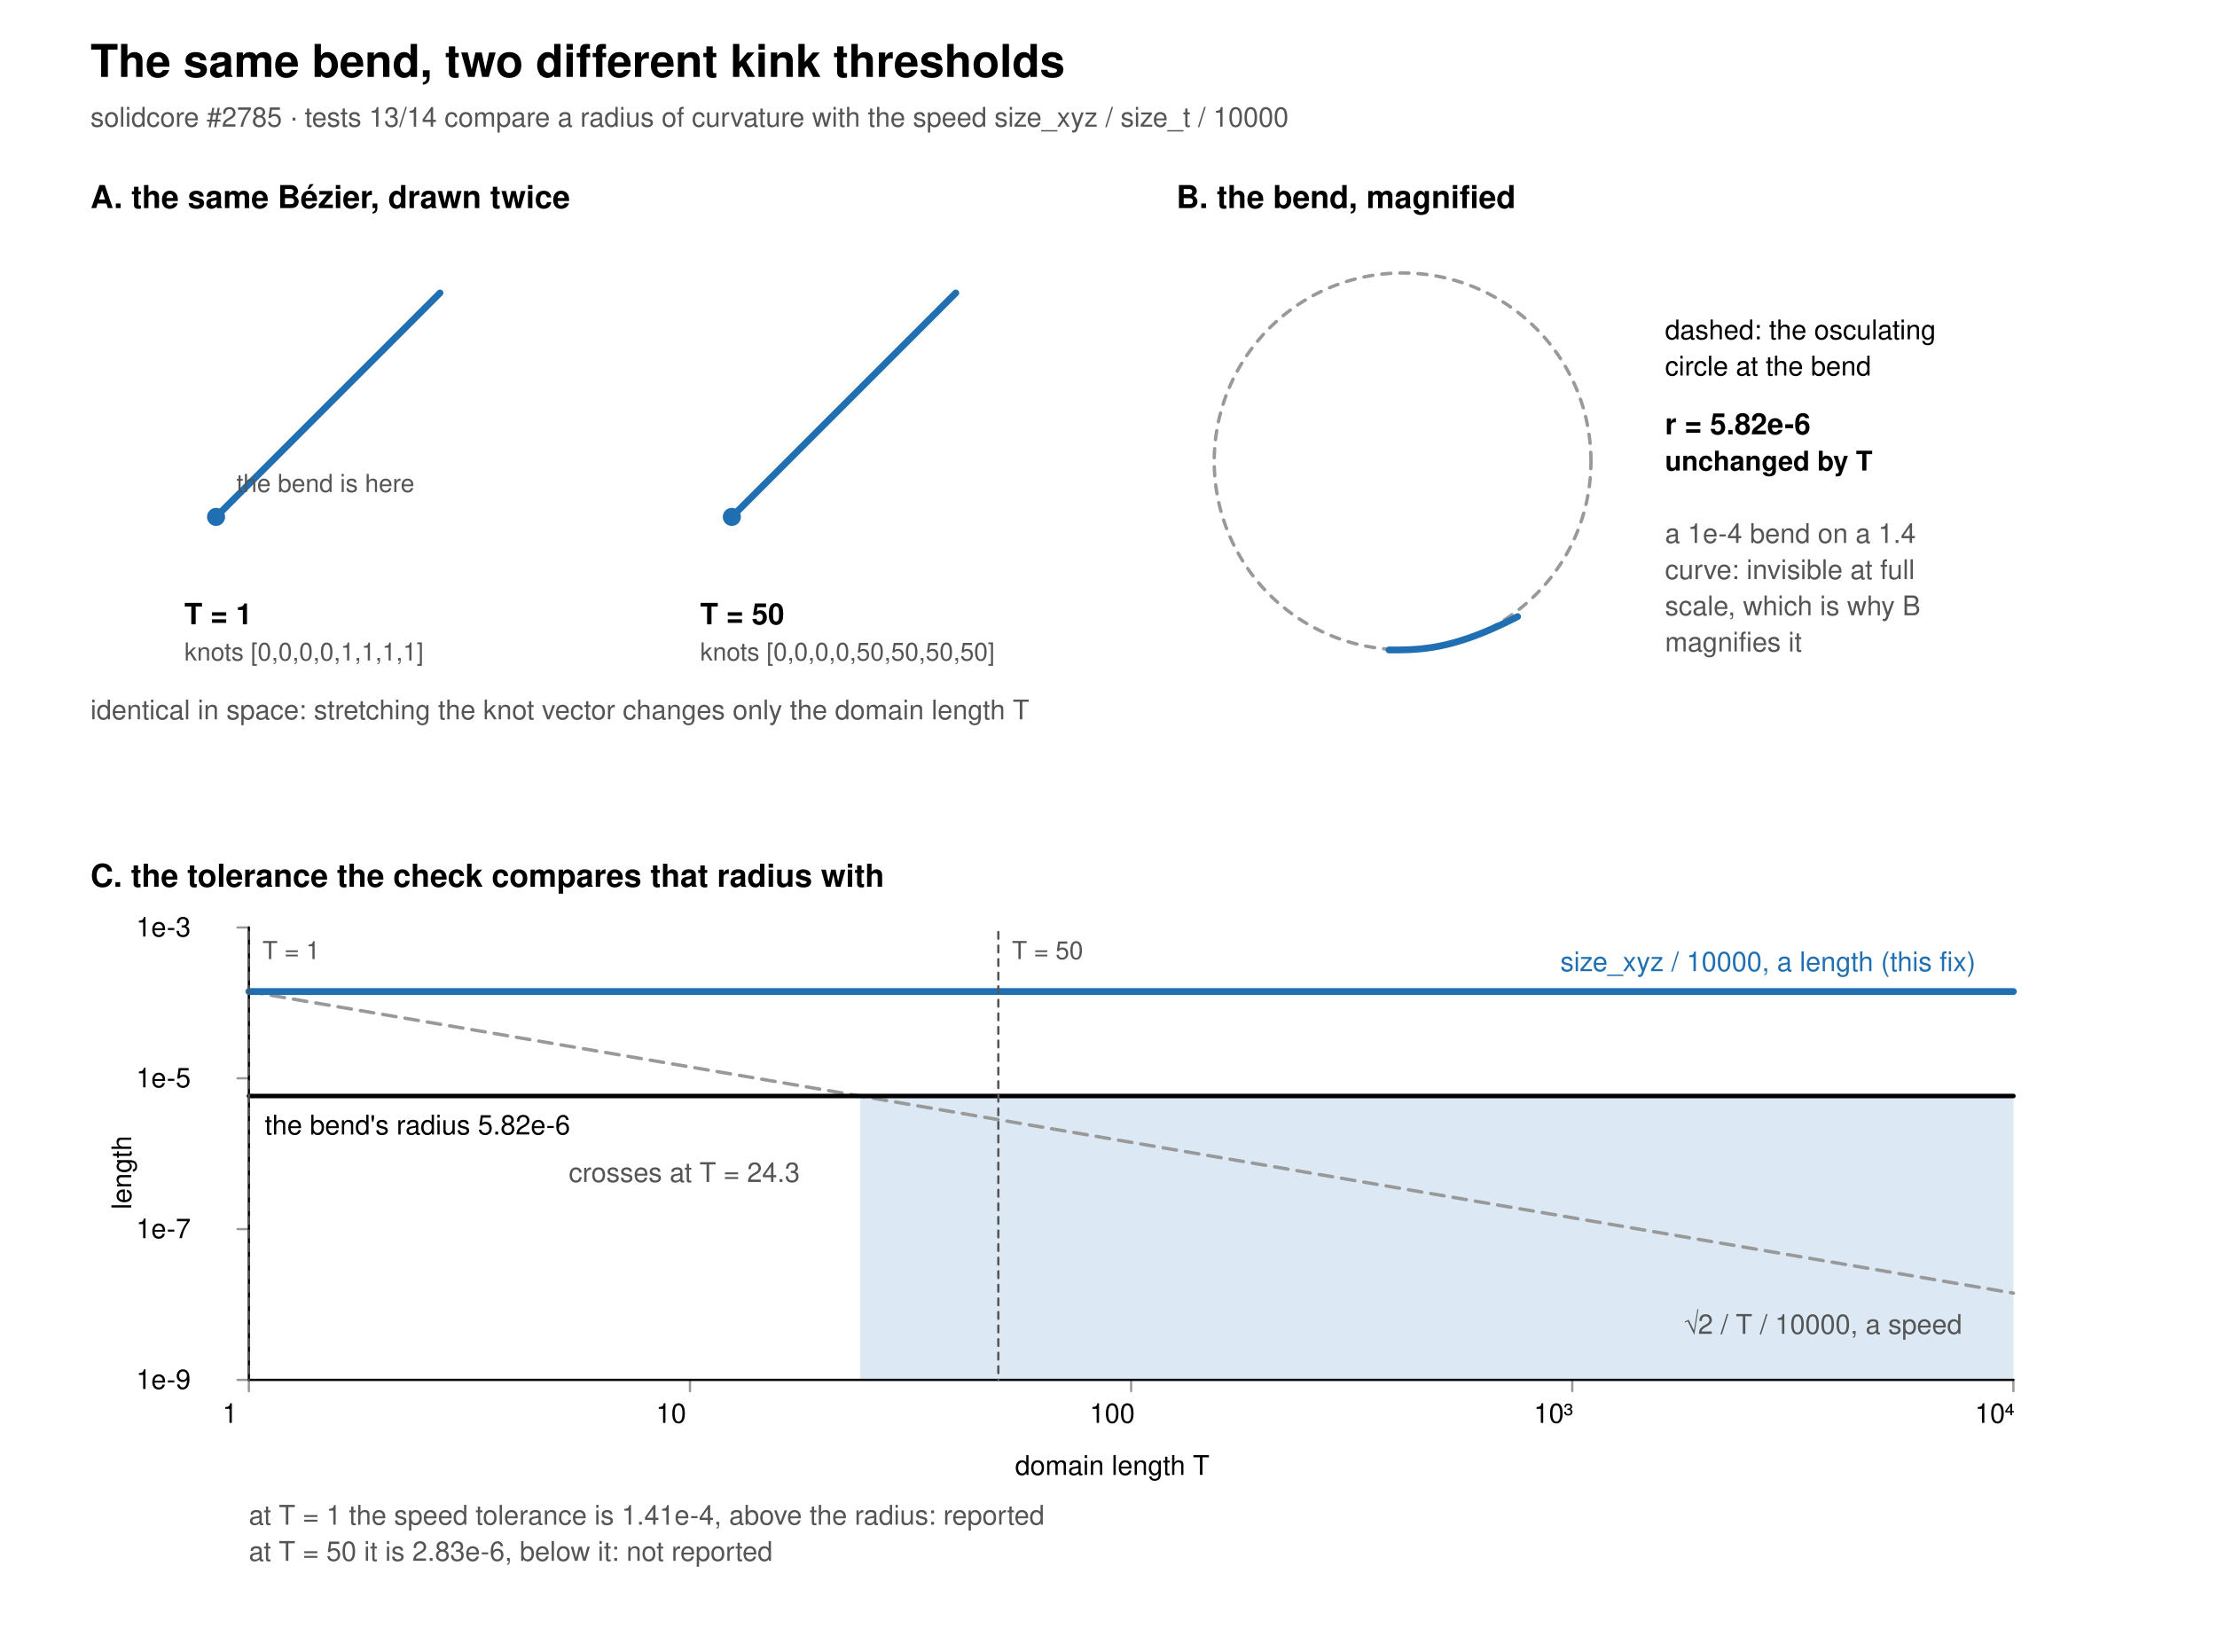
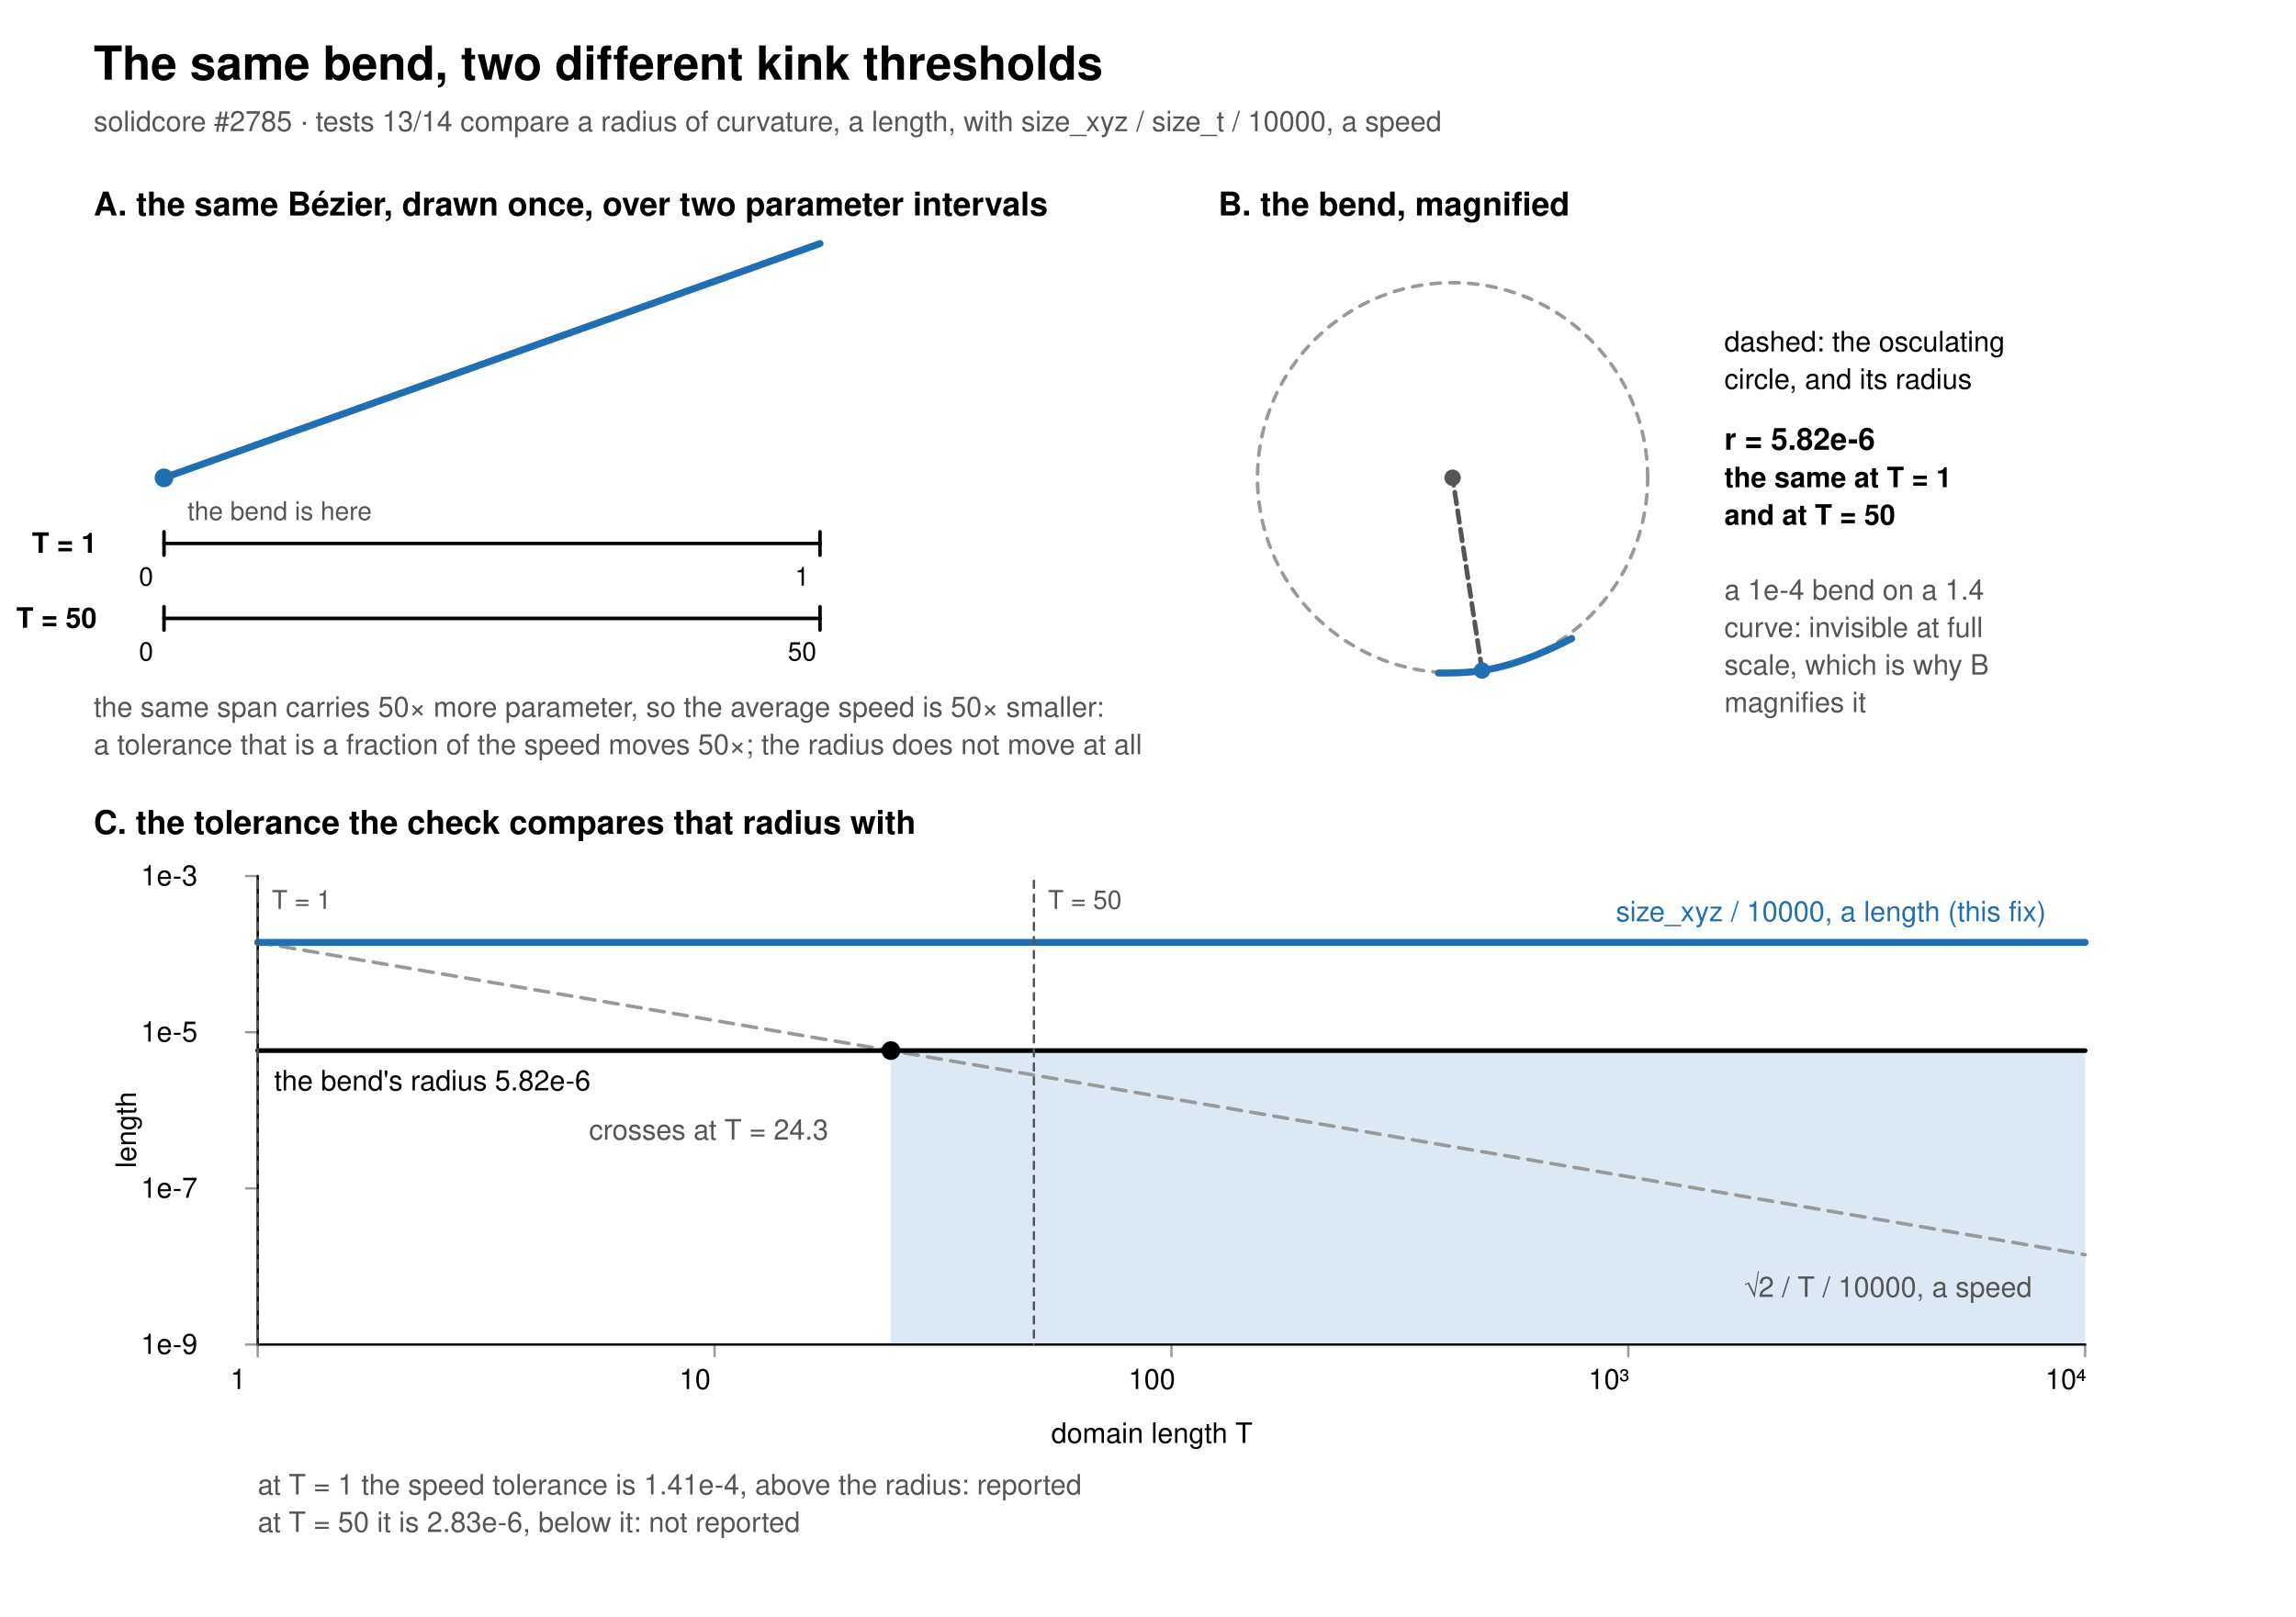
- <svg xmlns="http://www.w3.org/2000/svg" width="980" height="730" viewBox="0 0 980 730">
+ <svg xmlns="http://www.w3.org/2000/svg" width="980" height="690" viewBox="0 0 980 690">
  <g id="Layer_1" data-name="Layer 1">
    <text transform="matrix(1 0 0 1 40 34)" x="0" y="0" xml:space="preserve" font-family="Helvetica, sans-serif" font-size="20" font-weight="bold" fill="#000000">
      <tspan x="0" y="0">The same bend, two different kink thresholds</tspan>
    </text>
    <text transform="matrix(1 0 0 1 40 56)" x="0" y="0" xml:space="preserve" font-family="Helvetica, sans-serif" font-size="12" fill="#555555">
-       <tspan x="0" y="0">solidcore #2785 · tests 13/14 compare a radius of curvature with the speed size_xyz / size_t / 10000</tspan>
+       <tspan x="0" y="0">solidcore #2785 · tests 13/14 compare a radius of curvature, a length, with size_xyz / size_t / 10000, a speed</tspan>
    </text>
    <text transform="matrix(1 0 0 1 40 92)" x="0" y="0" xml:space="preserve" font-family="Helvetica, sans-serif" font-size="14" font-weight="bold" fill="#000000">
-       <tspan x="0" y="0">A. the same Bézier, drawn twice</tspan>
+       <tspan x="0" y="0">A. the same Bézier, drawn once, over two parameter intervals</tspan>
    </text>
-     <polyline points="95.5,228.5 95.5,228.5 95.5,228.5 95.5,228.5 95.5,228.5 95.5,228.5 95.5,228.5 95.51,228.5 95.51,228.49 95.51,228.49 95.51,228.49 95.52,228.48 95.52,228.48 95.53,228.47 95.54,228.47 95.54,228.46 95.55,228.45 95.56,228.44 95.57,228.43 95.59,228.41 95.6,228.4 95.62,228.39 95.63,228.37 95.65,228.35 95.67,228.33 95.7,228.31 95.72,228.28 95.75,228.26 95.78,228.23 95.81,228.2 95.84,228.17 95.87,228.13 95.91,228.09 95.95,228.05 95.99,228.01 96.03,227.97 96.08,227.92 96.13,227.87 96.18,227.82 96.24,227.77 96.3,227.71 96.36,227.65 96.42,227.58 96.49,227.52 96.56,227.44 96.63,227.37 96.71,227.29 96.79,227.21 96.87,227.13 96.96,227.04 97.05,226.95 97.15,226.86 97.25,226.76 97.35,226.66 97.45,226.55 97.56,226.44 97.68,226.33 97.8,226.21 97.92,226.08 98.05,225.96 98.18,225.83 98.32,225.69 98.46,225.55 98.6,225.4 98.75,225.25 98.9,225.1 99.06,224.94 99.23,224.78 99.4,224.61 99.57,224.43 99.75,224.25 99.94,224.07 100.13,223.88 100.32,223.68 100.52,223.48 100.73,223.28 100.94,223.07 101.16,222.85 101.38,222.62 101.61,222.4 101.84,222.16 102.08,221.92 102.33,221.67 102.58,221.42 102.84,221.16 103.11,220.9 103.38,220.63 103.66,220.35 103.94,220.06 104.23,219.77 104.53,219.48 104.83,219.17 105.14,218.86 105.46,218.54 105.79,218.22 106.12,217.89 106.46,217.55 106.8,217.2 107.15,216.85 107.51,216.49 107.88,216.12 108.26,215.75 108.64,215.36 109.03,214.97 109.43,214.58 109.83,214.17 110.25,213.76 110.67,213.34 111.1,212.91 111.53,212.47 111.98,212.02 112.43,211.57 112.89,211.11 113.36,210.64 113.84,210.16 114.33,209.67 114.82,209.18 115.33,208.68 115.84,208.16 116.36,207.64 116.89,207.11 117.43,206.57 117.98,206.02 118.54,205.47 119.1,204.9 119.68,204.33 120.26,203.74 120.86,203.15 121.46,202.54 122.07,201.93 122.69,201.31 123.33,200.68 123.97,200.03 124.62,199.38 125.28,198.72 125.95,198.05 126.64,197.37 127.33,196.68 128.03,195.97 128.74,195.26 129.46,194.54 130.2,193.81 130.94,193.06 131.69,192.31 132.46,191.54 133.23,190.77 134.02,189.98 134.82,189.19 135.62,188.38 136.44,187.56 137.27,186.73 138.11,185.89 138.96,185.04 139.83,184.17 140.7,183.3 141.59,182.41 142.49,181.52 143.39,180.61 144.32,179.69 145.25,178.75 146.19,177.81 147.15,176.85 148.12,175.88 149.1,174.9 150.09,173.91 151.09,172.91 152.11,171.89 153.14,170.86 154.18,169.82 155.24,168.76 156.3,167.7 157.38,166.62 158.47,165.53 159.58,164.42 160.7,163.31 161.83,162.17 162.97,161.03 164.13,159.88 165.29,158.71 166.48,157.52 167.67,156.33 168.88,155.12 170.11,153.89 171.34,152.66 172.59,151.41 173.86,150.14 175.13,148.87 176.42,147.58 177.73,146.27 179.05,144.95 180.38,143.62 181.73,142.27 183.09,140.91 184.47,139.53 185.86,138.14 187.26,136.74 188.68,135.32 190.11,133.89 191.56,132.44 193.02,130.98 194.5,129.5" fill="none" stroke="#1f6fb2" stroke-width="3" stroke-linecap="round" stroke-linejoin="round" />
-     <circle cx="95.5" cy="228.5" r="4" fill="#1f6fb2" />
-     <polyline points="323.5,228.5 323.5,228.5 323.5,228.5 323.5,228.5 323.5,228.5 323.5,228.5 323.5,228.5 323.51,228.5 323.51,228.49 323.51,228.49 323.51,228.49 323.52,228.48 323.52,228.48 323.53,228.47 323.54,228.47 323.54,228.46 323.55,228.45 323.56,228.44 323.57,228.43 323.59,228.41 323.6,228.4 323.62,228.39 323.63,228.37 323.65,228.35 323.67,228.33 323.7,228.31 323.72,228.28 323.75,228.26 323.78,228.23 323.81,228.2 323.84,228.17 323.87,228.13 323.91,228.09 323.95,228.05 323.99,228.01 324.03,227.97 324.08,227.92 324.13,227.87 324.18,227.82 324.24,227.77 324.3,227.71 324.36,227.65 324.42,227.58 324.49,227.52 324.56,227.44 324.63,227.37 324.71,227.29 324.79,227.21 324.87,227.13 324.96,227.04 325.05,226.95 325.15,226.86 325.25,226.76 325.35,226.66 325.45,226.55 325.56,226.44 325.68,226.33 325.8,226.21 325.92,226.08 326.05,225.96 326.18,225.83 326.32,225.69 326.46,225.55 326.6,225.4 326.75,225.25 326.9,225.1 327.06,224.94 327.23,224.78 327.4,224.61 327.57,224.43 327.75,224.25 327.94,224.07 328.13,223.88 328.32,223.68 328.52,223.48 328.73,223.28 328.94,223.07 329.16,222.85 329.38,222.62 329.61,222.4 329.84,222.16 330.08,221.92 330.33,221.67 330.58,221.42 330.84,221.16 331.11,220.9 331.38,220.63 331.66,220.35 331.94,220.06 332.23,219.77 332.53,219.48 332.83,219.17 333.14,218.86 333.46,218.54 333.79,218.22 334.12,217.89 334.46,217.55 334.8,217.2 335.15,216.85 335.51,216.49 335.88,216.12 336.26,215.75 336.64,215.36 337.03,214.97 337.43,214.58 337.83,214.17 338.25,213.76 338.67,213.34 339.1,212.91 339.53,212.47 339.98,212.02 340.43,211.57 340.89,211.11 341.36,210.64 341.84,210.16 342.33,209.67 342.82,209.18 343.33,208.68 343.84,208.16 344.36,207.64 344.89,207.11 345.43,206.57 345.98,206.02 346.54,205.47 347.1,204.9 347.68,204.33 348.26,203.74 348.86,203.15 349.46,202.54 350.07,201.93 350.69,201.31 351.33,200.68 351.97,200.03 352.62,199.38 353.28,198.72 353.95,198.05 354.64,197.37 355.33,196.68 356.03,195.97 356.74,195.26 357.46,194.54 358.2,193.81 358.94,193.06 359.69,192.31 360.46,191.54 361.23,190.77 362.02,189.98 362.82,189.19 363.62,188.38 364.44,187.56 365.27,186.73 366.11,185.89 366.96,185.04 367.83,184.17 368.7,183.3 369.59,182.41 370.49,181.52 371.39,180.61 372.32,179.69 373.25,178.75 374.19,177.81 375.15,176.85 376.12,175.88 377.1,174.9 378.09,173.91 379.09,172.91 380.11,171.89 381.14,170.86 382.18,169.82 383.24,168.76 384.3,167.7 385.38,166.62 386.47,165.53 387.58,164.42 388.7,163.31 389.83,162.17 390.97,161.03 392.13,159.88 393.29,158.71 394.48,157.52 395.67,156.33 396.88,155.12 398.11,153.89 399.34,152.66 400.59,151.41 401.86,150.14 403.13,148.87 404.42,147.58 405.73,146.27 407.05,144.95 408.38,143.62 409.73,142.27 411.09,140.91 412.47,139.53 413.86,138.14 415.26,136.74 416.68,135.32 418.11,133.89 419.56,132.44 421.02,130.98 422.5,129.5" fill="none" stroke="#1f6fb2" stroke-width="3" stroke-linecap="round" stroke-linejoin="round" />
-     <circle cx="323.5" cy="228.5" r="4" fill="#1f6fb2" />
-     <text transform="matrix(1 0 0 1 81.5 276)" x="0" y="0" xml:space="preserve" font-family="Helvetica, sans-serif" font-size="13" font-weight="bold" fill="#000000">
+     <polyline points="70,204 70,204 70,204 70,204 70,204 70.01,204 70.01,204 70.01,204 70.02,203.99 70.03,203.99 70.04,203.99 70.05,203.98 70.07,203.98 70.08,203.97 70.1,203.97 70.12,203.96 70.15,203.95 70.18,203.94 70.21,203.93 70.25,203.91 70.29,203.9 70.33,203.88 70.38,203.87 70.43,203.85 70.49,203.83 70.56,203.8 70.62,203.78 70.7,203.75 70.78,203.73 70.86,203.69 70.96,203.66 71.05,203.63 71.16,203.59 71.27,203.55 71.39,203.51 71.51,203.46 71.65,203.42 71.79,203.37 71.93,203.31 72.09,203.26 72.25,203.2 72.43,203.14 72.61,203.07 72.8,203.01 73,202.93 73.2,202.86 73.42,202.78 73.65,202.7 73.89,202.62 74.13,202.53 74.39,202.44 74.66,202.34 74.94,202.24 75.23,202.14 75.53,202.03 75.84,201.92 76.16,201.8 76.5,201.68 76.85,201.56 77.21,201.43 77.58,201.3 77.96,201.16 78.36,201.02 78.77,200.87 79.19,200.72 79.63,200.57 80.08,200.4 80.55,200.24 81.02,200.07 81.52,199.89 82.02,199.71 82.55,199.52 83.08,199.33 83.64,199.13 84.2,198.93 84.79,198.72 85.38,198.51 86,198.29 86.63,198.07 87.28,197.83 87.94,197.6 88.62,197.35 89.32,197.1 90.03,196.85 90.77,196.59 91.51,196.32 92.28,196.05 93.07,195.77 93.87,195.48 94.69,195.18 95.54,194.88 96.4,194.58 97.27,194.26 98.17,193.94 99.09,193.61 100.03,193.28 100.99,192.94 101.96,192.59 102.96,192.23 103.98,191.87 105.02,191.5 106.08,191.12 107.16,190.73 108.27,190.34 109.39,189.94 110.54,189.53 111.71,189.11 112.9,188.68 114.11,188.25 115.35,187.81 116.61,187.36 117.89,186.9 119.19,186.43 120.52,185.96 121.87,185.48 123.25,184.98 124.65,184.48 126.08,183.98 127.53,183.46 129,182.93 130.5,182.4 132.02,181.85 133.57,181.3 135.15,180.73 136.75,180.16 138.38,179.58 140.03,178.99 141.71,178.39 143.42,177.78 145.15,177.16 146.91,176.53 148.7,175.89 150.52,175.25 152.36,174.59 154.23,173.92 156.13,173.24 158.06,172.55 160.02,171.85 162,171.14 164.01,170.43 166.06,169.7 168.13,168.96 170.23,168.2 172.36,167.44 174.53,166.67 176.72,165.89 178.94,165.09 181.19,164.29 183.48,163.47 185.79,162.65 188.14,161.81 190.52,160.96 192.93,160.1 195.37,159.23 197.84,158.34 200.35,157.45 202.89,156.54 205.46,155.62 208.06,154.69 210.7,153.75 213.37,152.8 216.08,151.83 218.82,150.85 221.59,149.86 224.4,148.86 227.24,147.84 230.11,146.82 233.02,145.78 235.97,144.73 238.95,143.66 241.97,142.58 245.02,141.49 248.11,140.39 251.23,139.28 254.39,138.15 257.59,137 260.82,135.85 264.09,134.68 267.4,133.5 270.74,132.31 274.13,131.1 277.55,129.88 281.01,128.64 284.5,127.39 288.04,126.13 291.61,124.85 295.23,123.56 298.88,122.26 302.57,120.94 306.3,119.61 310.07,118.26 313.88,116.9 317.73,115.53 321.62,114.14 325.55,112.73 329.52,111.31 333.54,109.88 337.59,108.43 341.68,106.97 345.82,105.49 350,104" fill="none" stroke="#1f6fb2" stroke-width="3" stroke-linecap="round" stroke-linejoin="round" />
+     <circle cx="70" cy="204" r="4" fill="#1f6fb2" />
+     <text transform="matrix(1 0 0 1 80 222)" x="0" y="0" xml:space="preserve" font-family="Helvetica, sans-serif" font-size="11" fill="#555555">
+       <tspan x="0" y="0">the bend is here</tspan>
+     </text>
+     <line x1="70" y1="232" x2="350" y2="232" fill="none" stroke="#000000" stroke-width="1.5" stroke-linecap="round" stroke-linejoin="round" />
+     <line x1="70" y1="227" x2="70" y2="237" fill="none" stroke="#000000" stroke-width="1.5" stroke-linecap="round" stroke-linejoin="round" />
+     <line x1="350" y1="227" x2="350" y2="237" fill="none" stroke="#000000" stroke-width="1.5" stroke-linecap="round" stroke-linejoin="round" />
+     <text transform="matrix(1 0 0 1 70 250)" x="0" y="0" xml:space="preserve" font-family="Helvetica, sans-serif" font-size="11" fill="#000000" text-anchor="middle">
+       <tspan x="0" y="0">0</tspan>
+     </text>
+     <text transform="matrix(1 0 0 1 350 250)" x="0" y="0" xml:space="preserve" font-family="Helvetica, sans-serif" font-size="11" fill="#000000" text-anchor="middle">
+       <tspan x="0" y="0">1</tspan>
+     </text>
+     <text transform="matrix(1 0 0 1 58 236)" x="0" y="0" xml:space="preserve" font-family="Helvetica, sans-serif" font-size="12" font-weight="bold" fill="#000000" text-anchor="end">
      <tspan x="0" y="0">T = 1</tspan>
    </text>
-     <text transform="matrix(1 0 0 1 81.5 292)" x="0" y="0" xml:space="preserve" font-family="Helvetica, sans-serif" font-size="11" fill="#555555">
-       <tspan x="0" y="0">knots [0,0,0,0,1,1,1,1]</tspan>
+     <line x1="70" y1="264" x2="350" y2="264" fill="none" stroke="#000000" stroke-width="1.5" stroke-linecap="round" stroke-linejoin="round" />
+     <line x1="70" y1="259" x2="70" y2="269" fill="none" stroke="#000000" stroke-width="1.5" stroke-linecap="round" stroke-linejoin="round" />
+     <line x1="350" y1="259" x2="350" y2="269" fill="none" stroke="#000000" stroke-width="1.5" stroke-linecap="round" stroke-linejoin="round" />
+     <text transform="matrix(1 0 0 1 70 282)" x="0" y="0" xml:space="preserve" font-family="Helvetica, sans-serif" font-size="11" fill="#000000" text-anchor="middle">
+       <tspan x="0" y="0">0</tspan>
    </text>
-     <text transform="matrix(1 0 0 1 309.5 276)" x="0" y="0" xml:space="preserve" font-family="Helvetica, sans-serif" font-size="13" font-weight="bold" fill="#000000">
+     <text transform="matrix(1 0 0 1 350 282)" x="0" y="0" xml:space="preserve" font-family="Helvetica, sans-serif" font-size="11" fill="#000000" text-anchor="middle">
+       <tspan x="0" y="0">50</tspan>
+     </text>
+     <text transform="matrix(1 0 0 1 58 268)" x="0" y="0" xml:space="preserve" font-family="Helvetica, sans-serif" font-size="12" font-weight="bold" fill="#000000" text-anchor="end">
      <tspan x="0" y="0">T = 50</tspan>
    </text>
-     <text transform="matrix(1 0 0 1 309.5 292)" x="0" y="0" xml:space="preserve" font-family="Helvetica, sans-serif" font-size="11" fill="#555555">
-       <tspan x="0" y="0">knots [0,0,0,0,50,50,50,50]</tspan>
+     <text transform="matrix(1 0 0 1 40 306)" x="0" y="0" xml:space="preserve" font-family="Helvetica, sans-serif" font-size="12" fill="#555555">
+       <tspan x="0" y="0">the same span carries 50× more parameter, so the average speed is 50× smaller:</tspan>
    </text>
-     <text transform="matrix(1 0 0 1 40 318)" x="0" y="0" xml:space="preserve" font-family="Helvetica, sans-serif" font-size="12" fill="#555555">
-       <tspan x="0" y="0">identical in space: stretching the knot vector changes only the domain length T</tspan>
-     </text>
-     <text transform="matrix(1 0 0 1 104.5 217.5)" x="0" y="0" xml:space="preserve" font-family="Helvetica, sans-serif" font-size="11" fill="#555555">
-       <tspan x="0" y="0">the bend is here</tspan>
+     <text transform="matrix(1 0 0 1 40 322)" x="0" y="0" xml:space="preserve" font-family="Helvetica, sans-serif" font-size="12" fill="#555555">
+       <tspan x="0" y="0">a tolerance that is a fraction of the speed moves 50×; the radius does not move at all</tspan>
    </text>
    <text transform="matrix(1 0 0 1 520 92)" x="0" y="0" xml:space="preserve" font-family="Helvetica, sans-serif" font-size="14" font-weight="bold" fill="#000000">
      <tspan x="0" y="0">B. the bend, magnified</tspan>
    </text>
    <polygon points="703.28,203.94 703.25,201.76 703.16,199.58 703.02,197.41 702.82,195.24 702.56,193.07 702.25,190.92 701.88,188.77 701.46,186.63 700.98,184.5 700.44,182.39 699.85,180.29 699.2,178.21 698.5,176.14 697.75,174.1 696.94,172.07 696.08,170.07 695.16,168.09 694.2,166.14 693.18,164.21 692.12,162.3 691,160.43 689.84,158.59 688.63,156.77 687.37,154.99 686.07,153.25 684.72,151.54 683.32,149.86 681.89,148.22 680.41,146.62 678.89,145.06 677.32,143.54 675.72,142.06 674.08,140.62 672.41,139.23 670.7,137.88 668.95,136.57 667.17,135.31 665.36,134.1 663.51,132.94 661.64,131.82 659.74,130.76 657.81,129.74 655.85,128.78 653.87,127.87 651.87,127.01 649.84,126.2 647.8,125.44 645.73,124.74 643.65,124.1 641.55,123.5 639.44,122.97 637.31,122.49 635.18,122.06 633.03,121.69 630.87,121.38 628.7,121.12 626.53,120.92 624.36,120.78 622.18,120.7 620,120.67 617.82,120.7 615.64,120.78 613.47,120.92 611.3,121.12 609.13,121.38 606.97,121.69 604.82,122.06 602.69,122.49 600.56,122.97 598.45,123.5 596.35,124.1 594.27,124.74 592.2,125.44 590.16,126.2 588.13,127.01 586.13,127.87 584.15,128.78 582.19,129.74 580.26,130.76 578.36,131.82 576.49,132.94 574.64,134.1 572.83,135.31 571.05,136.57 569.3,137.88 567.59,139.23 565.92,140.62 564.28,142.06 562.68,143.54 561.11,145.06 559.59,146.62 558.11,148.22 556.68,149.86 555.28,151.54 553.93,153.25 552.63,154.99 551.37,156.77 550.16,158.59 549,160.43 547.88,162.3 546.82,164.21 545.8,166.14 544.84,168.09 543.92,170.07 543.06,172.07 542.25,174.1 541.5,176.14 540.8,178.21 540.15,180.29 539.56,182.39 539.02,184.5 538.54,186.63 538.12,188.77 537.75,190.92 537.44,193.07 537.18,195.24 536.98,197.41 536.84,199.58 536.75,201.76 536.72,203.94 536.75,206.12 536.84,208.3 536.98,210.48 537.18,212.65 537.44,214.81 537.75,216.97 538.12,219.12 538.54,221.26 539.02,223.38 539.56,225.5 540.15,227.59 540.8,229.68 541.5,231.74 542.25,233.79 543.06,235.81 543.92,237.81 544.84,239.79 545.8,241.75 546.82,243.68 547.88,245.58 549,247.45 550.16,249.3 551.37,251.11 552.63,252.89 553.93,254.64 555.28,256.35 556.68,258.03 558.11,259.67 559.59,261.27 561.11,262.83 562.68,264.35 564.28,265.83 565.92,267.27 567.59,268.66 569.3,270.01 571.05,271.32 572.83,272.57 574.64,273.78 576.49,274.95 578.36,276.06 580.26,277.13 582.19,278.14 584.15,279.11 586.13,280.02 588.13,280.88 590.16,281.69 592.2,282.44 594.27,283.14 596.35,283.79 598.45,284.38 600.56,284.92 602.69,285.4 604.82,285.83 606.97,286.19 609.13,286.51 611.3,286.76 613.47,286.96 615.64,287.11 617.82,287.19 620,287.22 622.18,287.19 624.36,287.11 626.53,286.96 628.7,286.76 630.87,286.51 633.03,286.19 635.18,285.83 637.31,285.4 639.44,284.92 641.55,284.38 643.65,283.79 645.73,283.14 647.8,282.44 649.84,281.69 651.87,280.88 653.87,280.02 655.85,279.11 657.81,278.14 659.74,277.13 661.64,276.06 663.51,274.95 665.36,273.78 667.17,272.57 668.95,271.32 670.7,270.01 672.41,268.66 674.08,267.27 675.72,265.83 677.32,264.35 678.89,262.83 680.41,261.27 681.89,259.67 683.32,258.03 684.72,256.35 686.07,254.64 687.37,252.89 688.63,251.11 689.84,249.3 691,247.45 692.12,245.58 693.18,243.68 694.2,241.75 695.16,239.79 696.08,237.81 696.94,235.81 697.75,233.79 698.5,231.74 699.2,229.68 699.85,227.59 700.44,225.5 700.98,223.38 701.46,221.26 701.88,219.12 702.25,216.97 702.56,214.81 702.82,212.65 703.02,210.48 703.16,208.3 703.25,206.12" fill="none" stroke="#999999" stroke-width="1.5" stroke-linecap="round" stroke-linejoin="round" stroke-dasharray="4 4" />
    <polyline points="613.98,287.33 614.09,287.33 614.2,287.33 614.3,287.33 614.41,287.33 614.52,287.33 614.63,287.33 614.73,287.33 614.84,287.33 614.95,287.33 615.06,287.33 615.16,287.33 615.27,287.33 615.38,287.33 615.49,287.33 615.59,287.33 615.7,287.33 615.81,287.33 615.92,287.33 616.02,287.33 616.13,287.33 616.24,287.33 616.35,287.33 616.45,287.33 616.56,287.33 616.67,287.33 616.78,287.33 616.88,287.33 616.99,287.33 617.1,287.33 617.21,287.32 617.32,287.32 617.42,287.32 617.53,287.32 617.64,287.32 617.75,287.32 617.86,287.32 617.96,287.32 618.07,287.32 618.18,287.32 618.29,287.31 618.4,287.31 618.51,287.31 618.61,287.31 618.72,287.31 618.83,287.31 618.94,287.31 619.05,287.3 619.16,287.3 619.26,287.3 619.37,287.3 619.48,287.3 619.59,287.29 619.7,287.29 619.81,287.29 619.92,287.29 620.03,287.29 620.14,287.28 620.25,287.28 620.36,287.28 620.47,287.28 620.57,287.27 620.68,287.27 620.79,287.27 620.9,287.26 621.01,287.26 621.12,287.26 621.23,287.25 621.34,287.25 621.45,287.25 621.56,287.24 621.67,287.24 621.78,287.24 621.9,287.23 622.01,287.23 622.12,287.22 622.23,287.22 622.34,287.22 622.45,287.21 622.56,287.21 622.67,287.2 622.78,287.2 622.89,287.19 623.01,287.19 623.12,287.18 623.23,287.18 623.34,287.17 623.45,287.17 623.57,287.16 623.68,287.15 623.79,287.15 623.9,287.14 624.01,287.14 624.13,287.13 624.24,287.12 624.35,287.12 624.47,287.11 624.58,287.1 624.69,287.1 624.81,287.09 624.92,287.08 625.03,287.08 625.15,287.07 625.26,287.06 625.37,287.05 625.49,287.04 625.6,287.04 625.72,287.03 625.83,287.02 625.95,287.01 626.06,287 626.18,286.99 626.29,286.99 626.41,286.98 626.52,286.97 626.64,286.96 626.75,286.95 626.87,286.94 626.99,286.93 627.1,286.92 627.22,286.91 627.33,286.9 627.45,286.89 627.57,286.88 627.69,286.87 627.8,286.85 627.92,286.84 628.04,286.83 628.15,286.82 628.27,286.81 628.39,286.8 628.51,286.78 628.63,286.77 628.75,286.76 628.86,286.75 628.98,286.73 629.1,286.72 629.22,286.71 629.34,286.69 629.46,286.68 629.58,286.67 629.7,286.65 629.82,286.64 629.94,286.62 630.06,286.61 630.18,286.59 630.3,286.58 630.42,286.56 630.54,286.55 630.67,286.53 630.79,286.52 630.91,286.5 631.03,286.49 631.15,286.47 631.28,286.45 631.4,286.44 631.52,286.42 631.64,286.4 631.77,286.38 631.89,286.37 632.01,286.35 632.14,286.33 632.26,286.31 632.39,286.29 632.51,286.27 632.64,286.26 632.76,286.24 632.89,286.22 633.01,286.2 633.14,286.18 633.26,286.16 633.39,286.14 633.51,286.12 633.64,286.09 633.77,286.07 633.89,286.05 634.02,286.03 634.15,286.01 634.28,285.99 634.4,285.96 634.53,285.94 634.66,285.92 634.79,285.9 634.92,285.87 635.05,285.85 635.18,285.83 635.31,285.8 635.44,285.78 635.57,285.75 635.7,285.73 635.83,285.7 635.96,285.68 636.09,285.65 636.22,285.63 636.35,285.6 636.48,285.57 636.61,285.55 636.75,285.52 636.88,285.49 637.01,285.46 637.14,285.44 637.28,285.41 637.41,285.38 637.55,285.35 637.68,285.32 637.81,285.29 637.95,285.26 638.08,285.23 638.22,285.2 638.35,285.17 638.49,285.14 638.63,285.11 638.76,285.08 638.9,285.05 639.04,285.02 639.17,284.99 639.31,284.95 639.45,284.92 639.59,284.89 639.72,284.86 639.86,284.82 640,284.79 640.14,284.75 640.28,284.72 640.42,284.68 640.56,284.65 640.7,284.61 640.84,284.58 640.98,284.54 641.12,284.51 641.26,284.47 641.41,284.43 641.55,284.4 641.69,284.36 641.83,284.32 641.98,284.28 642.12,284.24 642.26,284.2 642.41,284.17 642.55,284.13 642.7,284.09 642.84,284.05 642.99,284.01 643.13,283.97 643.28,283.92 643.42,283.88 643.57,283.84 643.72,283.8 643.86,283.76 644.01,283.71 644.16,283.67 644.31,283.63 644.46,283.58 644.61,283.54 644.75,283.49 644.9,283.45 645.05,283.4 645.2,283.36 645.35,283.31 645.51,283.27 645.66,283.22 645.81,283.17 645.96,283.13 646.11,283.08 646.27,283.03 646.42,282.98 646.57,282.93 646.73,282.88 646.88,282.83 647.03,282.79 647.19,282.73 647.34,282.68 647.5,282.63 647.65,282.58 647.81,282.53 647.97,282.48 648.12,282.43 648.28,282.37 648.44,282.32 648.6,282.27 648.76,282.21 648.91,282.16 649.07,282.1 649.23,282.05 649.39,281.99 649.55,281.94 649.71,281.88 649.87,281.82 650.04,281.77 650.2,281.71 650.36,281.65 650.52,281.59 650.68,281.54 650.85,281.48 651.01,281.42 651.18,281.36 651.34,281.3 651.5,281.24 651.67,281.18 651.84,281.11 652,281.05 652.17,280.99 652.33,280.93 652.5,280.86 652.67,280.8 652.84,280.74 653.01,280.67 653.17,280.61 653.34,280.54 653.51,280.48 653.68,280.41 653.85,280.35 654.02,280.28 654.2,280.21 654.37,280.14 654.54,280.08 654.71,280.01 654.89,279.94 655.06,279.87 655.23,279.8 655.41,279.73 655.58,279.66 655.76,279.59 655.93,279.52 656.11,279.44 656.28,279.37 656.46,279.3 656.64,279.23 656.82,279.15 656.99,279.08 657.17,279 657.35,278.93 657.53,278.85 657.71,278.78 657.89,278.7 658.07,278.62 658.25,278.55 658.43,278.47 658.62,278.39 658.8,278.31 658.98,278.23 659.16,278.15 659.35,278.07 659.53,277.99 659.72,277.91 659.9,277.83 660.09,277.75 660.27,277.66 660.46,277.58 660.65,277.5 660.84,277.41 661.02,277.33 661.21,277.25 661.4,277.16 661.59,277.07 661.78,276.99 661.97,276.9 662.16,276.81 662.35,276.73 662.54,276.64 662.74,276.55 662.93,276.46 663.12,276.37 663.32,276.28 663.51,276.19 663.71,276.1 663.9,276.01 664.1,275.92 664.29,275.82 664.49,275.73 664.69,275.64 664.88,275.54 665.08,275.45 665.28,275.35 665.48,275.26 665.68,275.16 665.88,275.06 666.08,274.97 666.28,274.87 666.48,274.77 666.68,274.67 666.89,274.57 667.09,274.47 667.29,274.37 667.5,274.27 667.7,274.17 667.91,274.07 668.11,273.97 668.32,273.86 668.52,273.76 668.73,273.66 668.94,273.55 669.15,273.45 669.36,273.34 669.57,273.24 669.78,273.13 669.99,273.02 670.2,272.91 670.41,272.81 670.62,272.7 670.83,272.59" fill="none" stroke="#1f6fb2" stroke-width="3" stroke-linecap="round" stroke-linejoin="round" />
+     <line x1="632.59" y1="286.26" x2="620" y2="203.94" fill="none" stroke="#555555" stroke-width="2" stroke-linecap="round" stroke-linejoin="round" stroke-dasharray="5 3" />
+     <circle cx="620" cy="203.943" r="3.5" fill="#555555" />
+     <circle cx="632.585" cy="286.263" r="3.5" fill="#1f6fb2" />
    <text transform="matrix(1 0 0 1 736 150)" x="0" y="0" xml:space="preserve" font-family="Helvetica, sans-serif" font-size="12" fill="#000000">
      <tspan x="0" y="0">dashed: the osculating</tspan>
    </text>
    <text transform="matrix(1 0 0 1 736 166)" x="0" y="0" xml:space="preserve" font-family="Helvetica, sans-serif" font-size="12" fill="#000000">
-       <tspan x="0" y="0">circle at the bend</tspan>
+       <tspan x="0" y="0">circle, and its radius</tspan>
    </text>
    <text transform="matrix(1 0 0 1 736 192)" x="0" y="0" xml:space="preserve" font-family="Helvetica, sans-serif" font-size="13" font-weight="bold" fill="#000000">
      <tspan x="0" y="0">r = 5.82e-6</tspan>
    </text>
    <text transform="matrix(1 0 0 1 736 208)" x="0" y="0" xml:space="preserve" font-family="Helvetica, sans-serif" font-size="12" font-weight="bold" fill="#000000">
-       <tspan x="0" y="0">unchanged by T</tspan>
+       <tspan x="0" y="0">the same at T = 1</tspan>
    </text>
-     <text transform="matrix(1 0 0 1 736 240)" x="0" y="0" xml:space="preserve" font-family="Helvetica, sans-serif" font-size="12" fill="#555555">
+     <text transform="matrix(1 0 0 1 736 224)" x="0" y="0" xml:space="preserve" font-family="Helvetica, sans-serif" font-size="12" font-weight="bold" fill="#000000">
+       <tspan x="0" y="0">and at T = 50</tspan>
+     </text>
+     <text transform="matrix(1 0 0 1 736 256)" x="0" y="0" xml:space="preserve" font-family="Helvetica, sans-serif" font-size="12" fill="#555555">
      <tspan x="0" y="0">a 1e-4 bend on a 1.4</tspan>
    </text>
-     <text transform="matrix(1 0 0 1 736 256)" x="0" y="0" xml:space="preserve" font-family="Helvetica, sans-serif" font-size="12" fill="#555555">
+     <text transform="matrix(1 0 0 1 736 272)" x="0" y="0" xml:space="preserve" font-family="Helvetica, sans-serif" font-size="12" fill="#555555">
      <tspan x="0" y="0">curve: invisible at full</tspan>
    </text>
-     <text transform="matrix(1 0 0 1 736 272)" x="0" y="0" xml:space="preserve" font-family="Helvetica, sans-serif" font-size="12" fill="#555555">
+     <text transform="matrix(1 0 0 1 736 288)" x="0" y="0" xml:space="preserve" font-family="Helvetica, sans-serif" font-size="12" fill="#555555">
      <tspan x="0" y="0">scale, which is why B</tspan>
    </text>
-     <text transform="matrix(1 0 0 1 736 288)" x="0" y="0" xml:space="preserve" font-family="Helvetica, sans-serif" font-size="12" fill="#555555">
+     <text transform="matrix(1 0 0 1 736 304)" x="0" y="0" xml:space="preserve" font-family="Helvetica, sans-serif" font-size="12" fill="#555555">
      <tspan x="0" y="0">magnifies it</tspan>
    </text>
-     <text transform="matrix(1 0 0 1 40 392)" x="0" y="0" xml:space="preserve" font-family="Helvetica, sans-serif" font-size="14" font-weight="bold" fill="#000000">
+     <text transform="matrix(1 0 0 1 40 356)" x="0" y="0" xml:space="preserve" font-family="Helvetica, sans-serif" font-size="14" font-weight="bold" fill="#000000">
      <tspan x="0" y="0">C. the tolerance the check compares that radius with</tspan>
    </text>
-     <rect x="380.255" y="484.514" width="509.745" height="125.486" fill="#dce9f5" />
-     <line x1="110" y1="610" x2="110" y2="615" fill="none" stroke="#999999" stroke-linecap="round" stroke-linejoin="round" />
-     <text transform="matrix(1 0 0 1 110 629)" x="0" y="0" xml:space="preserve" font-family="Helvetica, sans-serif" font-size="12" fill="#000000" text-anchor="middle">
+     <rect x="380.255" y="448.514" width="509.745" height="125.486" fill="#dce9f5" />
+     <line x1="110" y1="574" x2="110" y2="579" fill="none" stroke="#999999" stroke-linecap="round" stroke-linejoin="round" />
+     <text transform="matrix(1 0 0 1 110 593)" x="0" y="0" xml:space="preserve" font-family="Helvetica, sans-serif" font-size="12" fill="#000000" text-anchor="middle">
      <tspan x="0" y="0">1</tspan>
    </text>
-     <line x1="305" y1="610" x2="305" y2="615" fill="none" stroke="#999999" stroke-linecap="round" stroke-linejoin="round" />
-     <text transform="matrix(1 0 0 1 305 629)" x="0" y="0" xml:space="preserve" font-family="Helvetica, sans-serif" font-size="12" fill="#000000" text-anchor="middle">
+     <line x1="305" y1="574" x2="305" y2="579" fill="none" stroke="#999999" stroke-linecap="round" stroke-linejoin="round" />
+     <text transform="matrix(1 0 0 1 305 593)" x="0" y="0" xml:space="preserve" font-family="Helvetica, sans-serif" font-size="12" fill="#000000" text-anchor="middle">
      <tspan x="0" y="0">10</tspan>
    </text>
-     <line x1="500" y1="610" x2="500" y2="615" fill="none" stroke="#999999" stroke-linecap="round" stroke-linejoin="round" />
-     <text transform="matrix(1 0 0 1 500 629)" x="0" y="0" xml:space="preserve" font-family="Helvetica, sans-serif" font-size="12" fill="#000000" text-anchor="middle">
+     <line x1="500" y1="574" x2="500" y2="579" fill="none" stroke="#999999" stroke-linecap="round" stroke-linejoin="round" />
+     <text transform="matrix(1 0 0 1 500 593)" x="0" y="0" xml:space="preserve" font-family="Helvetica, sans-serif" font-size="12" fill="#000000" text-anchor="middle">
      <tspan x="0" y="0">100</tspan>
    </text>
-     <line x1="695" y1="610" x2="695" y2="615" fill="none" stroke="#999999" stroke-linecap="round" stroke-linejoin="round" />
-     <text transform="matrix(1 0 0 1 695 629)" x="0" y="0" xml:space="preserve" font-family="Helvetica, sans-serif" font-size="12" fill="#000000" text-anchor="middle">
+     <line x1="695" y1="574" x2="695" y2="579" fill="none" stroke="#999999" stroke-linecap="round" stroke-linejoin="round" />
+     <text transform="matrix(1 0 0 1 695 593)" x="0" y="0" xml:space="preserve" font-family="Helvetica, sans-serif" font-size="12" fill="#000000" text-anchor="middle">
      <tspan x="0" y="0">10³</tspan>
    </text>
-     <line x1="890" y1="610" x2="890" y2="615" fill="none" stroke="#999999" stroke-linecap="round" stroke-linejoin="round" />
-     <text transform="matrix(1 0 0 1 890 629)" x="0" y="0" xml:space="preserve" font-family="Helvetica, sans-serif" font-size="12" fill="#000000" text-anchor="middle">
+     <line x1="890" y1="574" x2="890" y2="579" fill="none" stroke="#999999" stroke-linecap="round" stroke-linejoin="round" />
+     <text transform="matrix(1 0 0 1 890 593)" x="0" y="0" xml:space="preserve" font-family="Helvetica, sans-serif" font-size="12" fill="#000000" text-anchor="middle">
      <tspan x="0" y="0">10⁴</tspan>
    </text>
-     <line x1="110" y1="610" x2="105" y2="610" fill="none" stroke="#999999" stroke-linecap="round" stroke-linejoin="round" />
-     <text transform="matrix(1 0 0 1 101 614)" x="0" y="0" xml:space="preserve" font-family="Helvetica, sans-serif" font-size="12" fill="#000000" text-anchor="end">
+     <line x1="110" y1="574" x2="105" y2="574" fill="none" stroke="#999999" stroke-linecap="round" stroke-linejoin="round" />
+     <text transform="matrix(1 0 0 1 101 578)" x="0" y="0" xml:space="preserve" font-family="Helvetica, sans-serif" font-size="12" fill="#000000" text-anchor="end">
      <tspan x="0" y="0">1e-9</tspan>
    </text>
-     <line x1="110" y1="543.33" x2="105" y2="543.33" fill="none" stroke="#999999" stroke-linecap="round" stroke-linejoin="round" />
-     <text transform="matrix(1 0 0 1 101 547.333)" x="0" y="0" xml:space="preserve" font-family="Helvetica, sans-serif" font-size="12" fill="#000000" text-anchor="end">
+     <line x1="110" y1="507.33" x2="105" y2="507.33" fill="none" stroke="#999999" stroke-linecap="round" stroke-linejoin="round" />
+     <text transform="matrix(1 0 0 1 101 511.333)" x="0" y="0" xml:space="preserve" font-family="Helvetica, sans-serif" font-size="12" fill="#000000" text-anchor="end">
      <tspan x="0" y="0">1e-7</tspan>
    </text>
-     <line x1="110" y1="476.67" x2="105" y2="476.67" fill="none" stroke="#999999" stroke-linecap="round" stroke-linejoin="round" />
-     <text transform="matrix(1 0 0 1 101 480.667)" x="0" y="0" xml:space="preserve" font-family="Helvetica, sans-serif" font-size="12" fill="#000000" text-anchor="end">
+     <line x1="110" y1="440.67" x2="105" y2="440.67" fill="none" stroke="#999999" stroke-linecap="round" stroke-linejoin="round" />
+     <text transform="matrix(1 0 0 1 101 444.667)" x="0" y="0" xml:space="preserve" font-family="Helvetica, sans-serif" font-size="12" fill="#000000" text-anchor="end">
      <tspan x="0" y="0">1e-5</tspan>
    </text>
-     <line x1="110" y1="410" x2="105" y2="410" fill="none" stroke="#999999" stroke-linecap="round" stroke-linejoin="round" />
-     <text transform="matrix(1 0 0 1 101 414)" x="0" y="0" xml:space="preserve" font-family="Helvetica, sans-serif" font-size="12" fill="#000000" text-anchor="end">
+     <line x1="110" y1="374" x2="105" y2="374" fill="none" stroke="#999999" stroke-linecap="round" stroke-linejoin="round" />
+     <text transform="matrix(1 0 0 1 101 378)" x="0" y="0" xml:space="preserve" font-family="Helvetica, sans-serif" font-size="12" fill="#000000" text-anchor="end">
      <tspan x="0" y="0">1e-3</tspan>
    </text>
-     <line x1="110" y1="610" x2="890" y2="610" fill="none" stroke="#000000" stroke-linecap="round" stroke-linejoin="round" />
-     <line x1="110" y1="410" x2="110" y2="610" fill="none" stroke="#000000" stroke-linecap="round" stroke-linejoin="round" />
-     <polyline points="110,438.32 119.75,439.98 129.5,441.65 139.25,443.32 149,444.98 158.75,446.65 168.5,448.32 178.25,449.98 188,451.65 197.75,453.32 207.5,454.98 217.25,456.65 227,458.32 236.75,459.98 246.5,461.65 256.25,463.32 266,464.98 275.75,466.65 285.5,468.32 295.25,469.98 305,471.65 314.75,473.32 324.5,474.98 334.25,476.65 344,478.32 353.75,479.98 363.5,481.65 373.25,483.32 383,484.98 392.75,486.65 402.5,488.32 412.25,489.98 422,491.65 431.75,493.32 441.5,494.98 451.25,496.65 461,498.32 470.75,499.98 480.5,501.65 490.25,503.32 500,504.98 509.75,506.65 519.5,508.32 529.25,509.98 539,511.65 548.75,513.32 558.5,514.98 568.25,516.65 578,518.32 587.75,519.98 597.5,521.65 607.25,523.32 617,524.98 626.75,526.65 636.5,528.32 646.25,529.98 656,531.65 665.75,533.32 675.5,534.98 685.25,536.65 695,538.32 704.75,539.98 714.5,541.65 724.25,543.32 734,544.98 743.75,546.65 753.5,548.32 763.25,549.98 773,551.65 782.75,553.32 792.5,554.98 802.25,556.65 812,558.32 821.75,559.98 831.5,561.65 841.25,563.32 851,564.98 860.75,566.65 870.5,568.32 880.25,569.98 890,571.65" fill="none" stroke="#999999" stroke-width="1.5" stroke-linecap="round" stroke-linejoin="round" stroke-dasharray="6 4" />
-     <line x1="110" y1="484.51" x2="890" y2="484.51" fill="none" stroke="#000000" stroke-width="2" stroke-linecap="round" stroke-linejoin="round" />
-     <line x1="110" y1="438.32" x2="890" y2="438.32" fill="none" stroke="#1f6fb2" stroke-width="3" stroke-linecap="round" stroke-linejoin="round" />
-     <line x1="110" y1="412" x2="110" y2="610" fill="none" stroke="#555555" stroke-linecap="round" stroke-linejoin="round" stroke-dasharray="3 3" />
-     <line x1="441.3" y1="412" x2="441.3" y2="610" fill="none" stroke="#555555" stroke-linecap="round" stroke-linejoin="round" stroke-dasharray="3 3" />
-     <text transform="matrix(1 0 0 1 890 429.316)" x="0" y="0" xml:space="preserve" font-family="Helvetica, sans-serif" font-size="12" fill="#1f6fb2" text-anchor="end">
+     <line x1="110" y1="574" x2="890" y2="574" fill="none" stroke="#000000" stroke-linecap="round" stroke-linejoin="round" />
+     <line x1="110" y1="374" x2="110" y2="574" fill="none" stroke="#000000" stroke-linecap="round" stroke-linejoin="round" />
+     <polyline points="110,402.32 119.75,403.98 129.5,405.65 139.25,407.32 149,408.98 158.75,410.65 168.5,412.32 178.25,413.98 188,415.65 197.75,417.32 207.5,418.98 217.25,420.65 227,422.32 236.75,423.98 246.5,425.65 256.25,427.32 266,428.98 275.75,430.65 285.5,432.32 295.25,433.98 305,435.65 314.75,437.32 324.5,438.98 334.25,440.65 344,442.32 353.75,443.98 363.5,445.65 373.25,447.32 383,448.98 392.75,450.65 402.5,452.32 412.25,453.98 422,455.65 431.75,457.32 441.5,458.98 451.25,460.65 461,462.32 470.75,463.98 480.5,465.65 490.25,467.32 500,468.98 509.75,470.65 519.5,472.32 529.25,473.98 539,475.65 548.75,477.32 558.5,478.98 568.25,480.65 578,482.32 587.75,483.98 597.5,485.65 607.25,487.32 617,488.98 626.75,490.65 636.5,492.32 646.25,493.98 656,495.65 665.75,497.32 675.5,498.98 685.25,500.65 695,502.32 704.75,503.98 714.5,505.65 724.25,507.32 734,508.98 743.75,510.65 753.5,512.32 763.25,513.98 773,515.65 782.75,517.32 792.5,518.98 802.25,520.65 812,522.32 821.75,523.98 831.5,525.65 841.25,527.32 851,528.98 860.75,530.65 870.5,532.32 880.25,533.98 890,535.65" fill="none" stroke="#999999" stroke-width="1.5" stroke-linecap="round" stroke-linejoin="round" stroke-dasharray="6 4" />
+     <line x1="110" y1="448.51" x2="890" y2="448.51" fill="none" stroke="#000000" stroke-width="2" stroke-linecap="round" stroke-linejoin="round" />
+     <line x1="110" y1="402.32" x2="890" y2="402.32" fill="none" stroke="#1f6fb2" stroke-width="3" stroke-linecap="round" stroke-linejoin="round" />
+     <line x1="110" y1="376" x2="110" y2="574" fill="none" stroke="#555555" stroke-linecap="round" stroke-linejoin="round" stroke-dasharray="3 3" />
+     <line x1="441.3" y1="376" x2="441.3" y2="574" fill="none" stroke="#555555" stroke-linecap="round" stroke-linejoin="round" stroke-dasharray="3 3" />
+     <circle cx="380.255" cy="448.514" r="4" fill="#000000" />
+     <text transform="matrix(1 0 0 1 890 393.316)" x="0" y="0" xml:space="preserve" font-family="Helvetica, sans-serif" font-size="12" fill="#1f6fb2" text-anchor="end">
      <tspan x="0" y="0">size_xyz / 10000, a length (this fix)</tspan>
    </text>
-     <text transform="matrix(1 0 0 1 370.255 522.514)" x="0" y="0" xml:space="preserve" font-family="Helvetica, sans-serif" font-size="12" fill="#555555" text-anchor="end">
+     <text transform="matrix(1 0 0 1 370.255 486.514)" x="0" y="0" xml:space="preserve" font-family="Helvetica, sans-serif" font-size="12" fill="#555555" text-anchor="end">
      <tspan x="0" y="0">crosses at T = 24.3</tspan>
    </text>
-     <text transform="matrix(1 0 0 1 117 501.514)" x="0" y="0" xml:space="preserve" font-family="Helvetica, sans-serif" font-size="12" fill="#000000">
+     <text transform="matrix(1 0 0 1 117 465.514)" x="0" y="0" xml:space="preserve" font-family="Helvetica, sans-serif" font-size="12" fill="#000000">
      <tspan x="0" y="0">the bend's radius 5.82e-6</tspan>
    </text>
-     <text transform="matrix(1 0 0 1 884 589.65)" x="0" y="0" xml:space="preserve" font-family="Helvetica, sans-serif" font-size="12" fill="#555555" text-anchor="end">
+     <text transform="matrix(1 0 0 1 884 553.65)" x="0" y="0" xml:space="preserve" font-family="Helvetica, sans-serif" font-size="12" fill="#555555" text-anchor="end">
      <tspan x="0" y="0">√2 / T / 10000, a speed</tspan>
    </text>
-     <text transform="matrix(1 0 0 1 116 424)" x="0" y="0" xml:space="preserve" font-family="Helvetica, sans-serif" font-size="11" fill="#555555">
+     <text transform="matrix(1 0 0 1 116 388)" x="0" y="0" xml:space="preserve" font-family="Helvetica, sans-serif" font-size="11" fill="#555555">
      <tspan x="0" y="0">T = 1</tspan>
    </text>
-     <text transform="matrix(1 0 0 1 447.299 424)" x="0" y="0" xml:space="preserve" font-family="Helvetica, sans-serif" font-size="11" fill="#555555">
+     <text transform="matrix(1 0 0 1 447.299 388)" x="0" y="0" xml:space="preserve" font-family="Helvetica, sans-serif" font-size="11" fill="#555555">
      <tspan x="0" y="0">T = 50</tspan>
    </text>
-     <text transform="matrix(1 0 0 1 500 652)" x="0" y="0" xml:space="preserve" font-family="Helvetica, sans-serif" font-size="12" fill="#000000" text-anchor="middle">
+     <text transform="matrix(1 0 0 1 500 616)" x="0" y="0" xml:space="preserve" font-family="Helvetica, sans-serif" font-size="12" fill="#000000" text-anchor="middle">
      <tspan x="0" y="0">domain length T</tspan>
    </text>
-     <text transform="matrix(0 -1 1 0 58 510)" x="0" y="0" xml:space="preserve" font-family="Helvetica, sans-serif" font-size="12" fill="#000000" text-anchor="middle">
+     <text transform="matrix(0 -1 1 0 58 474)" x="0" y="0" xml:space="preserve" font-family="Helvetica, sans-serif" font-size="12" fill="#000000" text-anchor="middle">
      <tspan x="0" y="0">length</tspan>
    </text>
-     <text transform="matrix(1 0 0 1 110 674)" x="0" y="0" xml:space="preserve" font-family="Helvetica, sans-serif" font-size="12" fill="#555555">
+     <text transform="matrix(1 0 0 1 110 638)" x="0" y="0" xml:space="preserve" font-family="Helvetica, sans-serif" font-size="12" fill="#555555">
      <tspan x="0" y="0">at T = 1 the speed tolerance is 1.41e-4, above the radius: reported</tspan>
    </text>
-     <text transform="matrix(1 0 0 1 110 690)" x="0" y="0" xml:space="preserve" font-family="Helvetica, sans-serif" font-size="12" fill="#555555">
+     <text transform="matrix(1 0 0 1 110 654)" x="0" y="0" xml:space="preserve" font-family="Helvetica, sans-serif" font-size="12" fill="#555555">
      <tspan x="0" y="0">at T = 50 it is 2.83e-6, below it: not reported</tspan>
    </text>
  </g>
</svg>
